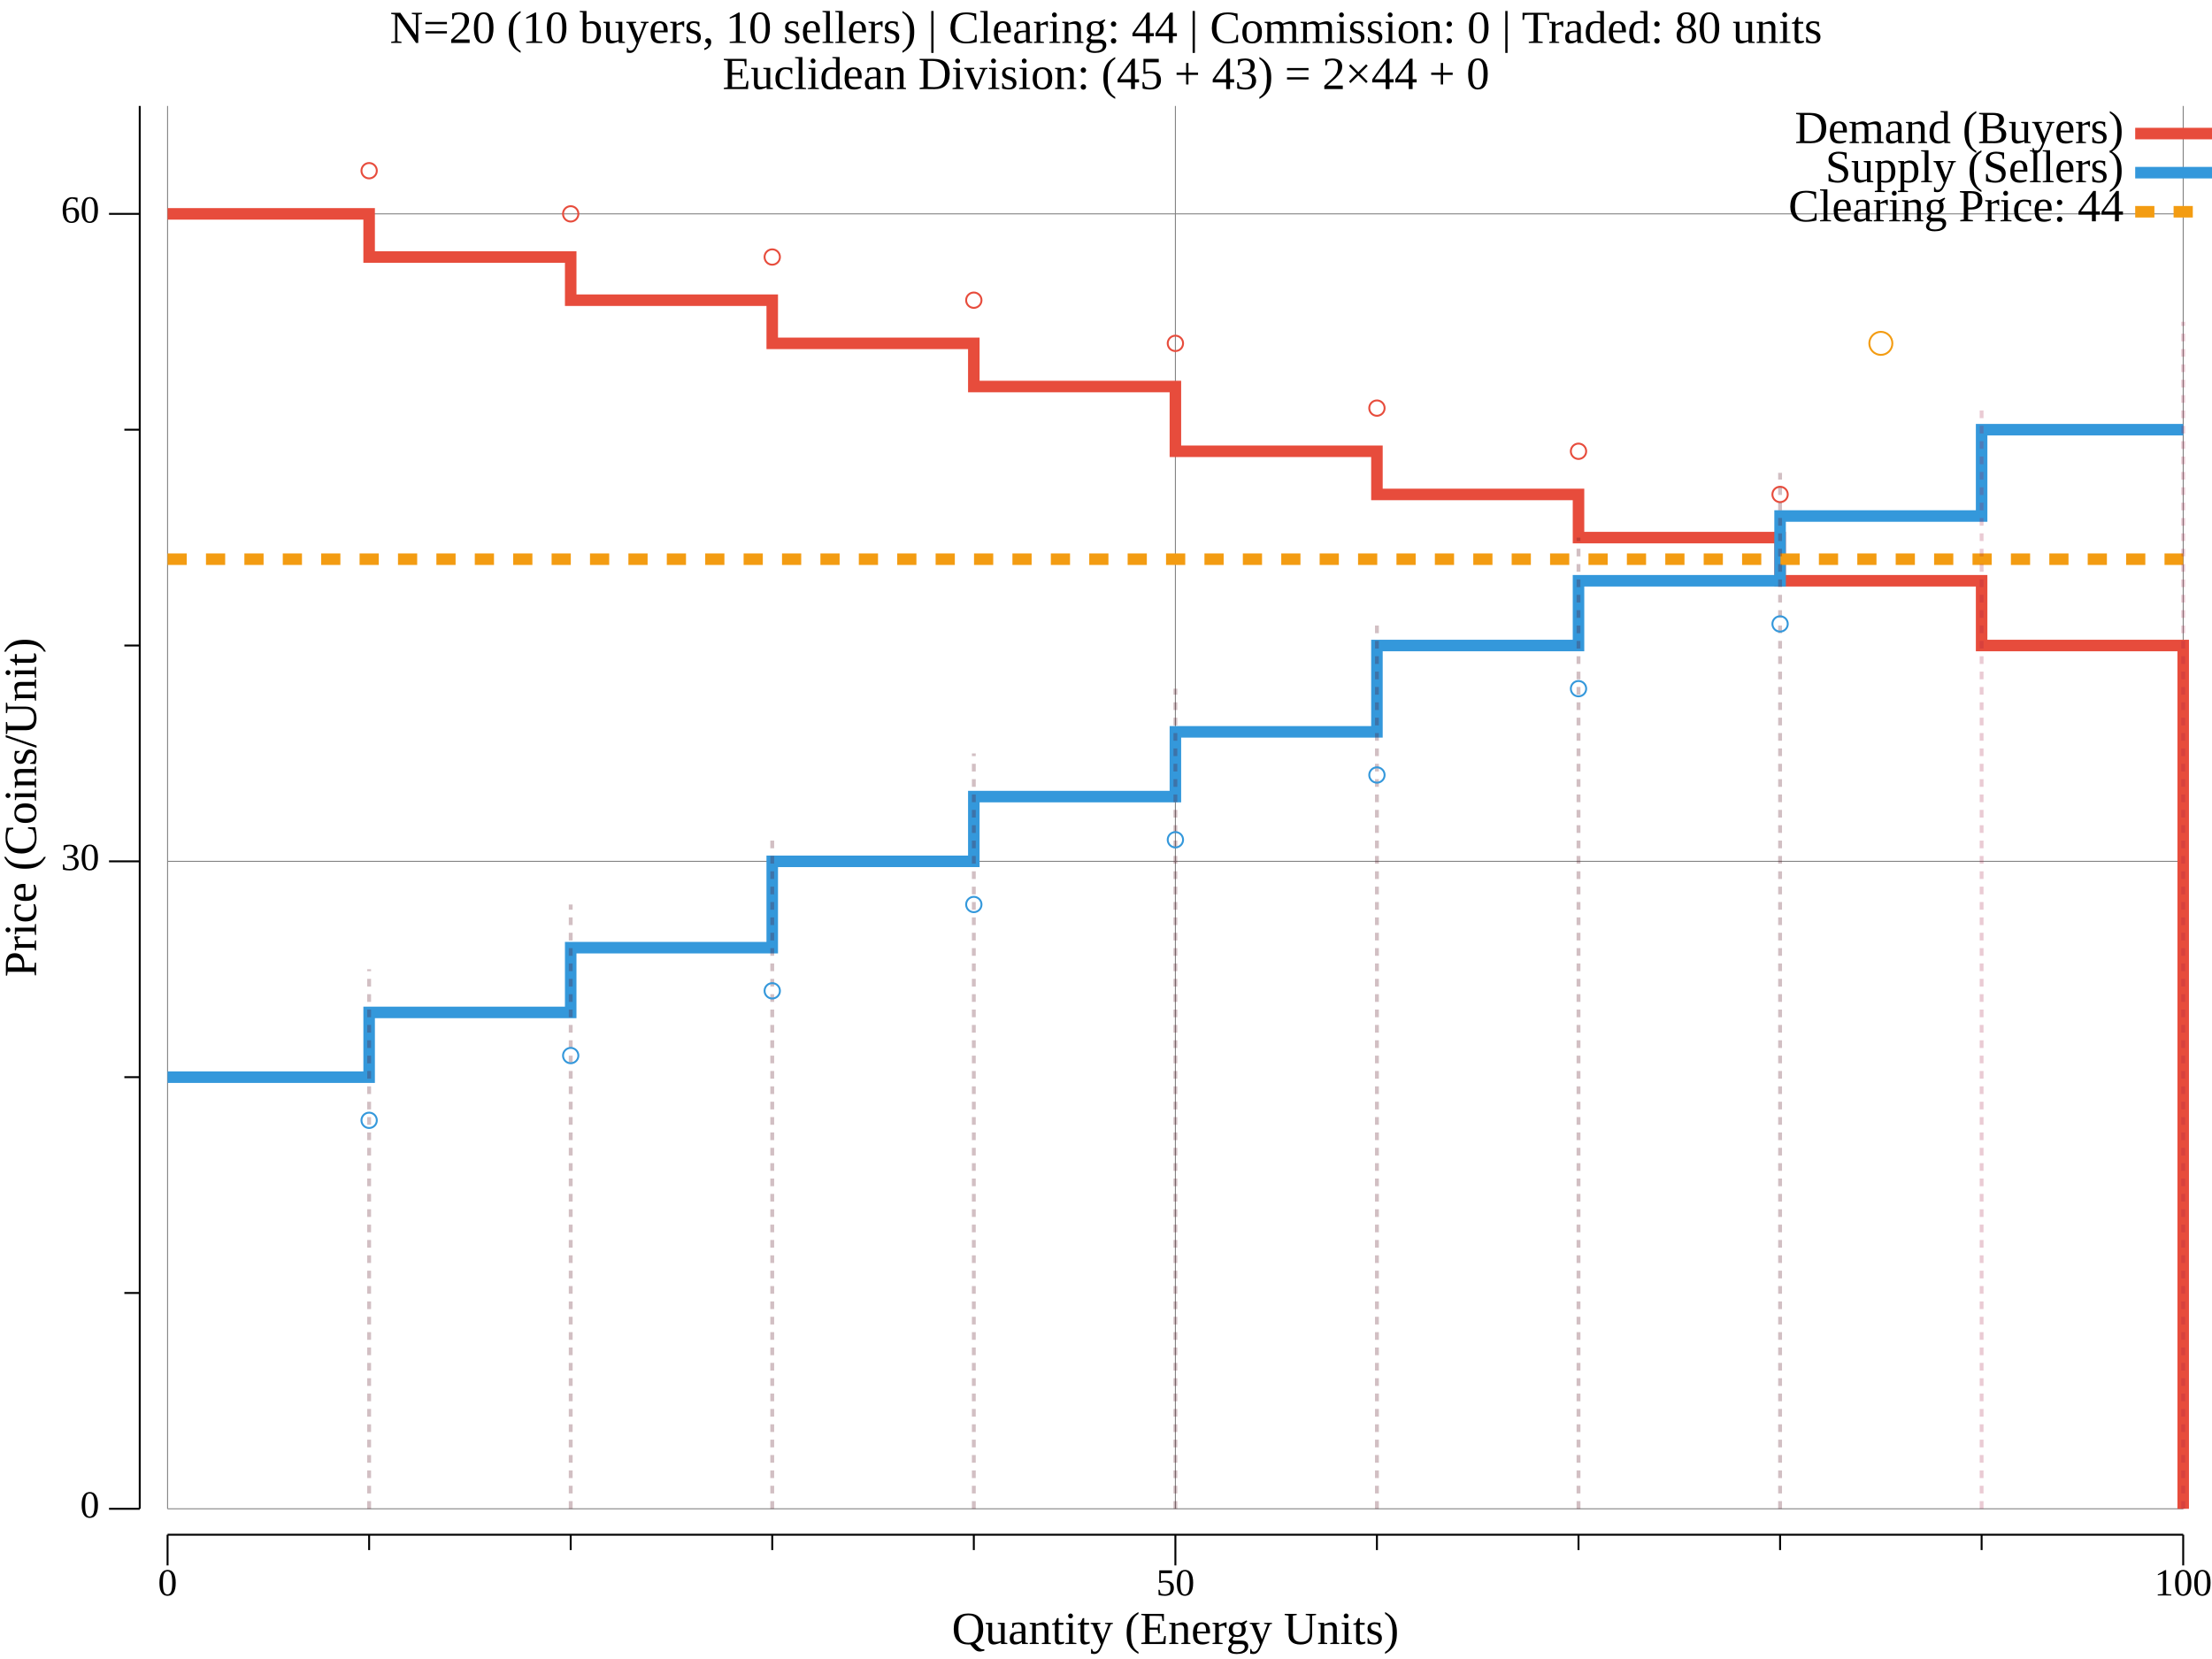
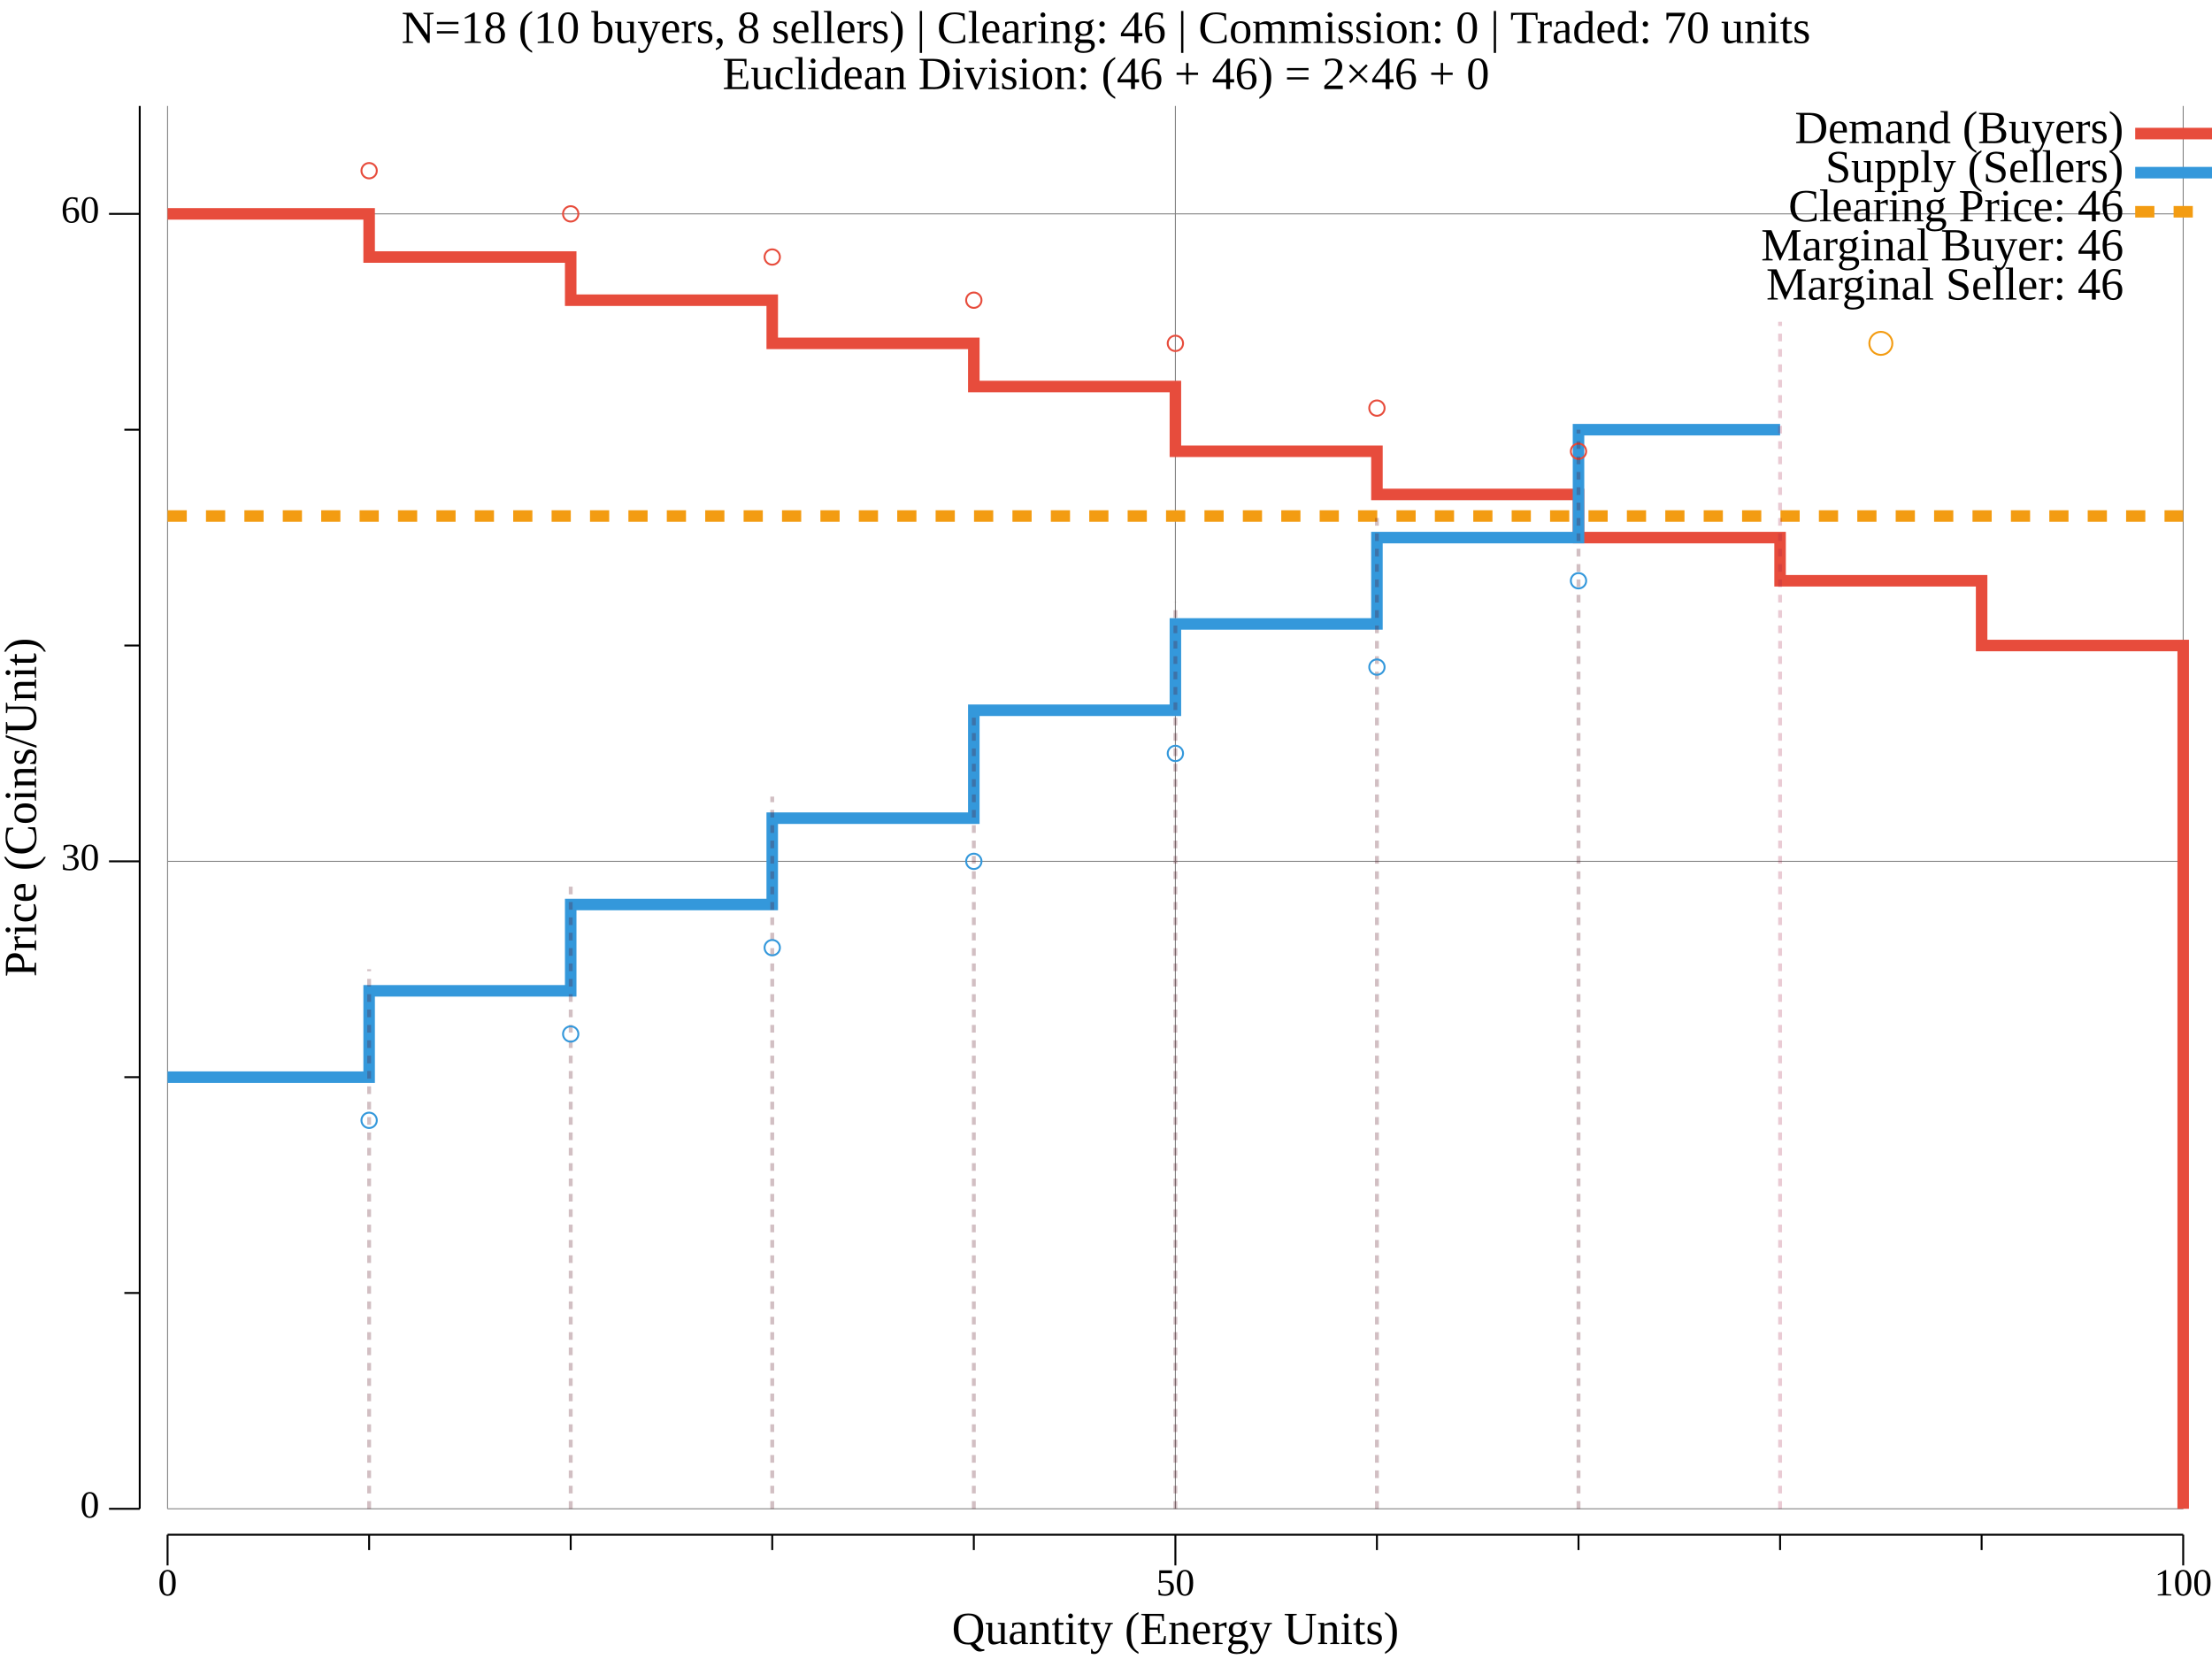
<svg xmlns="http://www.w3.org/2000/svg" width="576pt" height="432pt" viewBox="0 0 576 432">
  <g transform="scale(1, -1) translate(0, -432)">
    <path d="M0,0L576,0L576,432L0,432Z" style="fill:#FFFFFF" />
-     <text x="101.52" y="-420.81" transform="scale(1, -1)" style="font-family:Liberation Serif;font-variant:normal;font-weight:normal;font-style:normal;font-size:12px">N=20 (10 buyers, 10 sellers) | Clearing: 44 | Commission: 0 | Traded: 80 units</text>
-     <text x="188.14" y="-408.81" transform="scale(1, -1)" style="font-family:Liberation Serif;font-variant:normal;font-weight:normal;font-style:normal;font-size:12px">Euclidean Division: (45 + 43) = 2×44 + 0</text>
+     <text x="104.52" y="-420.81" transform="scale(1, -1)" style="font-family:Liberation Serif;font-variant:normal;font-weight:normal;font-style:normal;font-size:12px">N=18 (10 buyers, 8 sellers) | Clearing: 46 | Commission: 0 | Traded: 70 units</text>
+     <text x="188.14" y="-408.81" transform="scale(1, -1)" style="font-family:Liberation Serif;font-variant:normal;font-weight:normal;font-style:normal;font-size:12px">Euclidean Division: (46 + 46) = 2×46 + 0</text>
    <text x="247.85" y="-3.902" transform="scale(1, -1)" style="font-family:Liberation Serif;font-variant:normal;font-weight:normal;font-style:normal;font-size:12px">Quantity (Energy Units)</text>
    <text x="41.135" y="-16.541" transform="scale(1, -1)" style="font-family:Liberation Serif;font-variant:normal;font-weight:normal;font-style:normal;font-size:10px">0</text>
    <text x="301.07" y="-16.541" transform="scale(1, -1)" style="font-family:Liberation Serif;font-variant:normal;font-weight:normal;font-style:normal;font-size:10px">50</text>
    <text x="561" y="-16.541" transform="scale(1, -1)" style="font-family:Liberation Serif;font-variant:normal;font-weight:normal;font-style:normal;font-size:10px">100</text>
    <path d="M43.635,24.363L43.635,32.363" style="fill:none;stroke:#000000;stroke-width:0.5" />
    <path d="M306.07,24.363L306.07,32.363" style="fill:none;stroke:#000000;stroke-width:0.5" />
    <path d="M568.5,24.363L568.5,32.363" style="fill:none;stroke:#000000;stroke-width:0.5" />
    <path d="M96.121,28.363L96.121,32.363" style="fill:none;stroke:#000000;stroke-width:0.5" />
    <path d="M148.61,28.363L148.61,32.363" style="fill:none;stroke:#000000;stroke-width:0.5" />
    <path d="M201.09,28.363L201.09,32.363" style="fill:none;stroke:#000000;stroke-width:0.5" />
    <path d="M253.58,28.363L253.58,32.363" style="fill:none;stroke:#000000;stroke-width:0.5" />
    <path d="M358.55,28.363L358.55,32.363" style="fill:none;stroke:#000000;stroke-width:0.5" />
    <path d="M411.04,28.363L411.04,32.363" style="fill:none;stroke:#000000;stroke-width:0.5" />
    <path d="M463.53,28.363L463.53,32.363" style="fill:none;stroke:#000000;stroke-width:0.5" />
    <path d="M516.01,28.363L516.01,32.363" style="fill:none;stroke:#000000;stroke-width:0.5" />
    <path d="M43.635,32.363L568.5,32.363" style="fill:none;stroke:#000000;stroke-width:0.5" />
    <g transform="rotate(90)">
      <text x="177.6" y="9.387" transform="scale(1, -1)" style="font-family:Liberation Serif;font-variant:normal;font-weight:normal;font-style:normal;font-size:12px">Price (Coins/Unit)</text>
    </g>
    <text x="20.885" y="-36.828" transform="scale(1, -1)" style="font-family:Liberation Serif;font-variant:normal;font-weight:normal;font-style:normal;font-size:10px">0</text>
    <text x="15.885" y="-205.43" transform="scale(1, -1)" style="font-family:Liberation Serif;font-variant:normal;font-weight:normal;font-style:normal;font-size:10px">30</text>
    <text x="15.885" y="-374.03" transform="scale(1, -1)" style="font-family:Liberation Serif;font-variant:normal;font-weight:normal;font-style:normal;font-size:10px">60</text>
    <path d="M28.385,39.113L36.385,39.113" style="fill:none;stroke:#000000;stroke-width:0.5" />
    <path d="M28.385,207.71L36.385,207.71" style="fill:none;stroke:#000000;stroke-width:0.5" />
    <path d="M28.385,376.31L36.385,376.31" style="fill:none;stroke:#000000;stroke-width:0.5" />
    <path d="M32.385,95.313L36.385,95.313" style="fill:none;stroke:#000000;stroke-width:0.5" />
    <path d="M32.385,151.51L36.385,151.51" style="fill:none;stroke:#000000;stroke-width:0.5" />
    <path d="M32.385,263.91L36.385,263.91" style="fill:none;stroke:#000000;stroke-width:0.5" />
    <path d="M32.385,320.11L36.385,320.11" style="fill:none;stroke:#000000;stroke-width:0.5" />
    <path d="M36.385,39.113L36.385,404.41" style="fill:none;stroke:#000000;stroke-width:0.5" />
    <path d="M43.635,39.113L43.635,404.41" style="fill:none;stroke:#808080;stroke-width:0.25" />
    <path d="M306.07,39.113L306.07,404.41" style="fill:none;stroke:#808080;stroke-width:0.25" />
    <path d="M568.5,39.113L568.5,404.41" style="fill:none;stroke:#808080;stroke-width:0.25" />
    <path d="M43.635,39.113L568.5,39.113" style="fill:none;stroke:#808080;stroke-width:0.25" />
    <path d="M43.635,207.71L568.5,207.71" style="fill:none;stroke:#808080;stroke-width:0.25" />
    <path d="M43.635,376.31L568.5,376.31" style="fill:none;stroke:#808080;stroke-width:0.25" />
    <path d="M43.635,376.31L96.121,376.31L96.121,365.07L148.61,365.07L148.61,353.83L201.09,353.83L201.09,342.59L253.58,342.59L253.58,331.35L306.07,331.35L306.07,314.49L358.55,314.49L358.55,303.25L411.04,303.25L411.04,292.01L463.53,292.01L463.53,280.77L516.01,280.77L516.01,263.91L568.5,263.91L568.5,39.113" style="fill:none;stroke:#E74C3C;stroke-width:3" />
-     <path d="M43.635,151.51L96.121,151.51L96.121,168.37L148.61,168.37L148.61,185.23L201.09,185.23L201.09,207.71L253.58,207.71L253.58,224.57L306.07,224.57L306.07,241.43L358.55,241.43L358.55,263.91L411.04,263.91L411.04,280.77L463.53,280.77L463.53,297.63L516.01,297.63L516.01,320.11L568.5,320.11" style="fill:none;stroke:#3498DB;stroke-width:3" />
-     <path d="M43.635,286.39L568.5,286.39" style="fill:none;stroke:#F39C12;stroke-width:3;stroke-dasharray:5,5" />
+     <path d="M43.635,151.51L96.121,151.51L96.121,173.99L148.61,173.99L148.61,196.47L201.09,196.47L201.09,218.95L253.58,218.95L253.58,247.05L306.07,247.05L306.07,269.53L358.55,269.53L358.55,292.01L411.04,292.01L411.04,320.11L463.53,320.11" style="fill:none;stroke:#3498DB;stroke-width:3" />
+     <path d="M43.635,297.63L568.5,297.63" style="fill:none;stroke:#F39C12;stroke-width:3;stroke-dasharray:5,5" />
    <path d="M96.121,39.113L96.121,404.41" style="fill:none;stroke:#1888166;stroke-opacity:0.588;stroke-dasharray:2,2" />
    <path d="M98.121,387.55A2,2 0 1 1 94.121,387.55A2,2 0 1 1 98.121,387.55Z" style="fill:none;stroke:#E74C3C;stroke-width:0.5" />
    <path d="M148.61,39.113L148.61,393.17" style="fill:none;stroke:#1888166;stroke-opacity:0.588;stroke-dasharray:2,2" />
    <path d="M150.61,376.31A2,2 0 1 1 146.61,376.31A2,2 0 1 1 150.61,376.31Z" style="fill:none;stroke:#E74C3C;stroke-width:0.5" />
    <path d="M201.09,39.113L201.09,381.93" style="fill:none;stroke:#1888166;stroke-opacity:0.588;stroke-dasharray:2,2" />
    <path d="M203.09,365.07A2,2 0 1 1 199.09,365.07A2,2 0 1 1 203.09,365.07Z" style="fill:none;stroke:#E74C3C;stroke-width:0.5" />
    <path d="M253.58,39.113L253.58,370.69" style="fill:none;stroke:#1888166;stroke-opacity:0.588;stroke-dasharray:2,2" />
    <path d="M255.58,353.83A2,2 0 1 1 251.58,353.83A2,2 0 1 1 255.58,353.83Z" style="fill:none;stroke:#E74C3C;stroke-width:0.5" />
    <path d="M306.07,39.113L306.07,359.45" style="fill:none;stroke:#1888166;stroke-opacity:0.588;stroke-dasharray:2,2" />
    <path d="M308.07,342.59A2,2 0 1 1 304.07,342.59A2,2 0 1 1 308.07,342.59Z" style="fill:none;stroke:#E74C3C;stroke-width:0.5" />
    <path d="M358.55,39.113L358.55,342.59" style="fill:none;stroke:#1888166;stroke-opacity:0.588;stroke-dasharray:2,2" />
    <path d="M360.55,325.73A2,2 0 1 1 356.55,325.73A2,2 0 1 1 360.55,325.73Z" style="fill:none;stroke:#E74C3C;stroke-width:0.5" />
    <path d="M411.04,39.113L411.04,331.35" style="fill:none;stroke:#1888166;stroke-opacity:0.588;stroke-dasharray:2,2" />
    <path d="M413.04,314.49A2,2 0 1 1 409.04,314.49A2,2 0 1 1 413.04,314.49Z" style="fill:none;stroke:#E74C3C;stroke-width:0.5" />
-     <path d="M463.53,39.113L463.53,320.11" style="fill:none;stroke:#1888166;stroke-opacity:0.588;stroke-dasharray:2,2" />
-     <path d="M465.53,303.25A2,2 0 1 1 461.53,303.25A2,2 0 1 1 465.53,303.25Z" style="fill:none;stroke:#E74C3C;stroke-width:0.5" />
+     <path d="M463.53,39.113L463.53,320.11" style="fill:none;stroke:#2E0F2BF;stroke-opacity:0.314;stroke-dasharray:2,2" />
    <path d="M516.01,39.113L516.01,308.87" style="fill:none;stroke:#2E0F2BF;stroke-opacity:0.314;stroke-dasharray:2,2" />
    <path d="M568.5,39.113L568.5,292.01" style="fill:none;stroke:#2E0F2BF;stroke-opacity:0.314;stroke-dasharray:2,2" />
    <path d="M96.121,39.113L96.121,179.61" style="fill:none;stroke:#58102174;stroke-opacity:0.588;stroke-dasharray:2,2" />
    <path d="M98.121,140.27A2,2 0 1 1 94.121,140.27A2,2 0 1 1 98.121,140.27Z" style="fill:none;stroke:#3498DB;stroke-width:0.5" />
-     <path d="M148.61,39.113L148.61,196.47" style="fill:none;stroke:#58102174;stroke-opacity:0.588;stroke-dasharray:2,2" />
-     <path d="M150.61,157.13A2,2 0 1 1 146.61,157.13A2,2 0 1 1 150.61,157.13Z" style="fill:none;stroke:#3498DB;stroke-width:0.5" />
-     <path d="M201.09,39.113L201.09,213.33" style="fill:none;stroke:#58102174;stroke-opacity:0.588;stroke-dasharray:2,2" />
-     <path d="M203.09,173.99A2,2 0 1 1 199.09,173.99A2,2 0 1 1 203.09,173.99Z" style="fill:none;stroke:#3498DB;stroke-width:0.5" />
-     <path d="M253.58,39.113L253.58,235.81" style="fill:none;stroke:#58102174;stroke-opacity:0.588;stroke-dasharray:2,2" />
-     <path d="M255.58,196.47A2,2 0 1 1 251.58,196.47A2,2 0 1 1 255.58,196.47Z" style="fill:none;stroke:#3498DB;stroke-width:0.5" />
-     <path d="M306.07,39.113L306.07,252.67" style="fill:none;stroke:#58102174;stroke-opacity:0.588;stroke-dasharray:2,2" />
-     <path d="M308.07,213.33A2,2 0 1 1 304.07,213.33A2,2 0 1 1 308.07,213.33Z" style="fill:none;stroke:#3498DB;stroke-width:0.5" />
-     <path d="M358.55,39.113L358.55,269.53" style="fill:none;stroke:#58102174;stroke-opacity:0.588;stroke-dasharray:2,2" />
-     <path d="M360.55,230.19A2,2 0 1 1 356.55,230.19A2,2 0 1 1 360.55,230.19Z" style="fill:none;stroke:#3498DB;stroke-width:0.5" />
-     <path d="M411.04,39.113L411.04,292.01" style="fill:none;stroke:#58102174;stroke-opacity:0.588;stroke-dasharray:2,2" />
-     <path d="M413.04,252.67A2,2 0 1 1 409.04,252.67A2,2 0 1 1 413.04,252.67Z" style="fill:none;stroke:#3498DB;stroke-width:0.5" />
-     <path d="M463.53,39.113L463.53,308.87" style="fill:none;stroke:#58102174;stroke-opacity:0.588;stroke-dasharray:2,2" />
-     <path d="M465.53,269.53A2,2 0 1 1 461.53,269.53A2,2 0 1 1 465.53,269.53Z" style="fill:none;stroke:#3498DB;stroke-width:0.5" />
-     <path d="M516.01,39.113L516.01,325.73" style="fill:none;stroke:#A51E42BA;stroke-opacity:0.314;stroke-dasharray:2,2" />
-     <path d="M568.5,39.113L568.5,348.21" style="fill:none;stroke:#A51E42BA;stroke-opacity:0.314;stroke-dasharray:2,2" />
+     <path d="M148.61,39.113L148.61,202.09" style="fill:none;stroke:#58102174;stroke-opacity:0.588;stroke-dasharray:2,2" />
+     <path d="M150.61,162.75A2,2 0 1 1 146.61,162.75A2,2 0 1 1 150.61,162.75Z" style="fill:none;stroke:#3498DB;stroke-width:0.5" />
+     <path d="M201.09,39.113L201.09,224.57" style="fill:none;stroke:#58102174;stroke-opacity:0.588;stroke-dasharray:2,2" />
+     <path d="M203.09,185.23A2,2 0 1 1 199.09,185.23A2,2 0 1 1 203.09,185.23Z" style="fill:none;stroke:#3498DB;stroke-width:0.5" />
+     <path d="M253.58,39.113L253.58,247.05" style="fill:none;stroke:#58102174;stroke-opacity:0.588;stroke-dasharray:2,2" />
+     <path d="M255.58,207.71A2,2 0 1 1 251.58,207.71A2,2 0 1 1 255.58,207.71Z" style="fill:none;stroke:#3498DB;stroke-width:0.5" />
+     <path d="M306.07,39.113L306.07,275.15" style="fill:none;stroke:#58102174;stroke-opacity:0.588;stroke-dasharray:2,2" />
+     <path d="M308.07,235.81A2,2 0 1 1 304.07,235.81A2,2 0 1 1 308.07,235.81Z" style="fill:none;stroke:#3498DB;stroke-width:0.5" />
+     <path d="M358.55,39.113L358.55,297.63" style="fill:none;stroke:#58102174;stroke-opacity:0.588;stroke-dasharray:2,2" />
+     <path d="M360.55,258.29A2,2 0 1 1 356.55,258.29A2,2 0 1 1 360.55,258.29Z" style="fill:none;stroke:#3498DB;stroke-width:0.5" />
+     <path d="M411.04,39.113L411.04,320.11" style="fill:none;stroke:#58102174;stroke-opacity:0.588;stroke-dasharray:2,2" />
+     <path d="M413.04,280.77A2,2 0 1 1 409.04,280.77A2,2 0 1 1 413.04,280.77Z" style="fill:none;stroke:#3498DB;stroke-width:0.5" />
+     <path d="M463.53,39.113L463.53,348.21" style="fill:none;stroke:#A51E42BA;stroke-opacity:0.314;stroke-dasharray:2,2" />
+     <path d="M43.635,297.63L568.5,297.63" style="fill:none;stroke:#11B4646;stroke-opacity:0.706;stroke-width:2;stroke-dasharray:10,5" />
+     <path d="M43.635,297.63L568.5,297.63" style="fill:none;stroke:#468D11B;stroke-opacity:0.706;stroke-width:2;stroke-dasharray:10,5" />
    <path d="M492.77,342.59A3,3 0 1 1 486.77,342.59A3,3 0 1 1 492.77,342.59Z" style="fill:none;stroke:#F39C12;stroke-width:0.5" />
    <path d="M556,397.22L576,397.22" style="fill:none;stroke:#E74C3C;stroke-width:3" />
    <text x="467.36" y="-394.74" transform="scale(1, -1)" style="font-family:Liberation Serif;font-variant:normal;font-weight:normal;font-style:normal;font-size:12px">Demand (Buyers)</text>
    <path d="M556,387.04L576,387.04" style="fill:none;stroke:#3498DB;stroke-width:3" />
    <text x="475.34" y="-384.55" transform="scale(1, -1)" style="font-family:Liberation Serif;font-variant:normal;font-weight:normal;font-style:normal;font-size:12px">Supply (Sellers)</text>
    <path d="M556,376.86L576,376.86" style="fill:none;stroke:#F39C12;stroke-width:3;stroke-dasharray:5,5" />
-     <text x="465.69" y="-374.37" transform="scale(1, -1)" style="font-family:Liberation Serif;font-variant:normal;font-weight:normal;font-style:normal;font-size:12px">Clearing Price: 44</text>
+     <text x="465.69" y="-374.37" transform="scale(1, -1)" style="font-family:Liberation Serif;font-variant:normal;font-weight:normal;font-style:normal;font-size:12px">Clearing Price: 46</text>
+     <path d="M556,366.67L576,366.67" style="fill:none;stroke:#11B4646;stroke-opacity:0.706;stroke-width:2;stroke-dasharray:10,5" />
+     <text x="458.57" y="-364.19" transform="scale(1, -1)" style="font-family:Liberation Serif;font-variant:normal;font-weight:normal;font-style:normal;font-size:12px">Marginal Buyer: 46</text>
+     <path d="M556,356.49L576,356.49" style="fill:none;stroke:#468D11B;stroke-opacity:0.706;stroke-width:2;stroke-dasharray:10,5" />
+     <text x="459.91" y="-354" transform="scale(1, -1)" style="font-family:Liberation Serif;font-variant:normal;font-weight:normal;font-style:normal;font-size:12px">Marginal Seller: 46</text>
  </g>
</svg>
